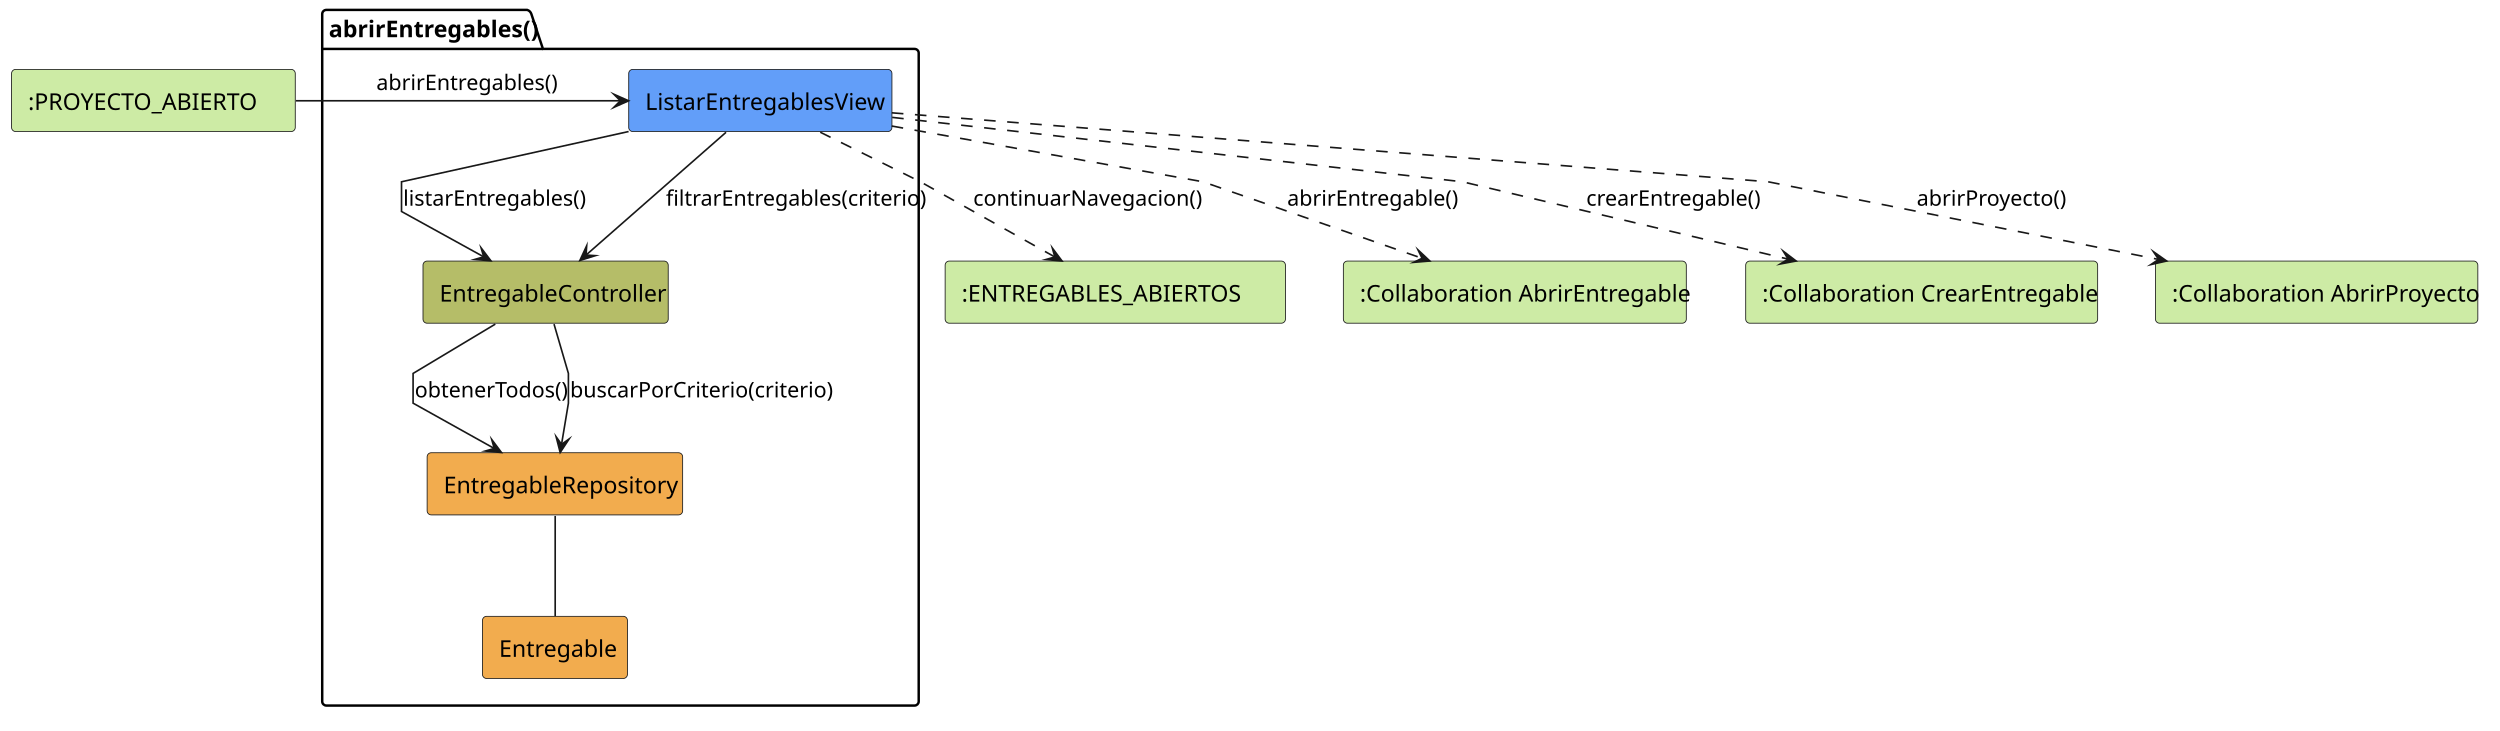
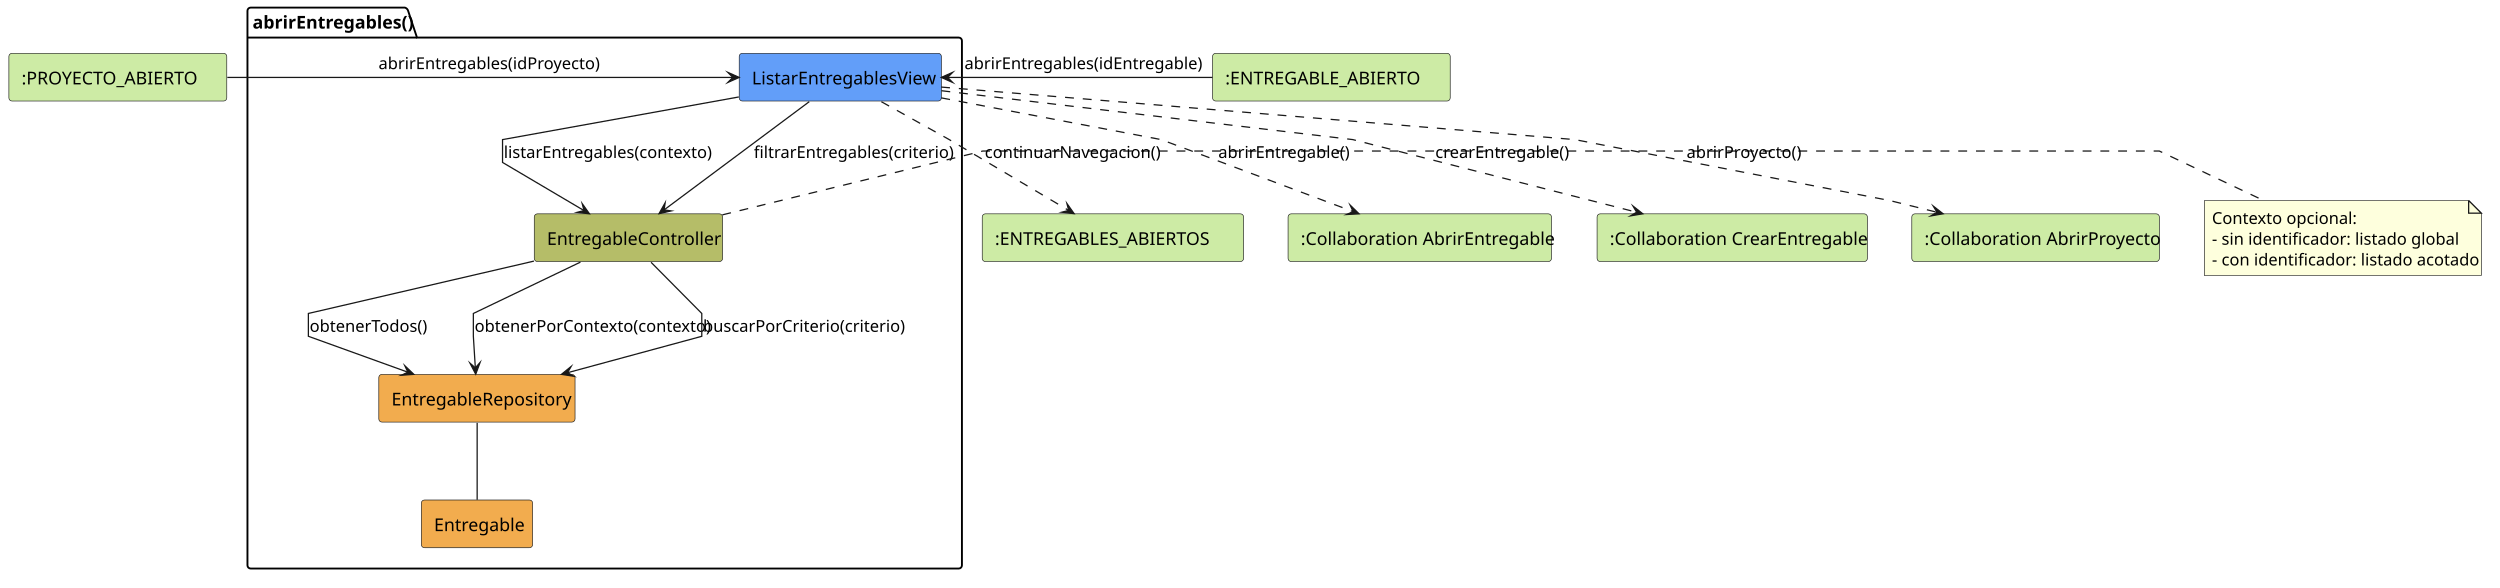
- <svg xmlns="http://www.w3.org/2000/svg" contentStyleType="text/css" data-diagram-type="DESCRIPTION" height="442px" preserveAspectRatio="none" style="width:1513px;height:442px;background:#FFFFFF;" version="1.1" viewBox="0 0 1513 442" width="1513px" zoomAndPan="magnify">
+ <svg xmlns="http://www.w3.org/2000/svg" contentStyleType="text/css" data-diagram-type="DESCRIPTION" height="463px" preserveAspectRatio="none" style="width:1970px;height:463px;background:#FFFFFF;" version="1.1" viewBox="0 0 1970 463" width="1970px" zoomAndPan="magnify">
  <defs />
  <g>
-     <g class="cluster" data-qualified-name="abrirEntregables" data-source-line="4" id="ent0002">
-       <path d="M197.5,6 L319.086,6 A3.75,3.75 0 0 1 321.586,8.5 L328.586,29.609 L553.5,29.609 A2.5,2.5 0 0 1 556,32.109 L556,424.5 A2.5,2.5 0 0 1 553.5,427 L197.5,427 A2.5,2.5 0 0 1 195,424.5 L195,8.5 A2.5,2.5 0 0 1 197.5,6" fill="none" style="stroke:#000000;stroke-width:1.5;" />
+     <g class="cluster" data-qualified-name="abrirEntregables" data-source-line="5" id="ent0003">
+       <path d="M197.5,6 L319.086,6 A3.75,3.75 0 0 1 321.586,8.5 L328.586,29.609 L755.5,29.609 A2.5,2.5 0 0 1 758,32.109 L758,445.5 A2.5,2.5 0 0 1 755.5,448 L197.5,448 A2.5,2.5 0 0 1 195,445.5 L195,8.5 A2.5,2.5 0 0 1 197.5,6" fill="none" style="stroke:#000000;stroke-width:1.5;" />
      <line style="stroke:#000000;stroke-width:1.5;" x1="195" x2="328.586" y1="29.609" y2="29.609" />
      <text fill="#000000" font-family="sans-serif" font-size="14" font-weight="700" lengthAdjust="spacing" textLength="120.586" x="199" y="22.533">abrirEntregables()</text>
    </g>
-     <g class="entity" data-qualified-name="abrirEntregables.ListarEntregablesView" data-source-line="5" id="ent0003">
-       <rect fill="#629EF9" height="37.609" rx="2.5" ry="2.5" style="stroke:#181818;stroke-width:0.5;" width="159.296" x="380.5" y="42" />
-       <text fill="#000000" font-family="sans-serif" font-size="14" lengthAdjust="spacing" textLength="139.296" x="390.5" y="66.533">ListarEntregablesView</text>
+     <g class="entity" data-qualified-name="abrirEntregables.ListarEntregablesView" data-source-line="6" id="ent0004">
+       <rect fill="#629EF9" height="37.609" rx="2.5" ry="2.5" style="stroke:#181818;stroke-width:0.5;" width="159.296" x="582.5" y="42" />
+       <text fill="#000000" font-family="sans-serif" font-size="14" lengthAdjust="spacing" textLength="139.296" x="592.5" y="66.533">ListarEntregablesView</text>
    </g>
-     <g class="entity" data-qualified-name="abrirEntregables.EntregableController" data-source-line="6" id="ent0004">
-       <rect fill="#B5BD68" height="37.609" rx="2.5" ry="2.5" style="stroke:#181818;stroke-width:0.5;" width="148.406" x="256" y="158" />
-       <text fill="#000000" font-family="sans-serif" font-size="14" lengthAdjust="spacing" textLength="128.406" x="266" y="182.533">EntregableController</text>
+     <g class="entity" data-qualified-name="abrirEntregables.EntregableController" data-source-line="7" id="ent0005">
+       <rect fill="#B5BD68" height="37.609" rx="2.5" ry="2.5" style="stroke:#181818;stroke-width:0.5;" width="148.406" x="421" y="168.5" />
+       <text fill="#000000" font-family="sans-serif" font-size="14" lengthAdjust="spacing" textLength="128.406" x="431" y="193.033">EntregableController</text>
    </g>
-     <g class="entity" data-qualified-name="abrirEntregables.EntregableRepository" data-source-line="7" id="ent0005">
-       <rect fill="#F2AC4E" height="37.609" rx="2.5" ry="2.5" style="stroke:#181818;stroke-width:0.5;" width="154.634" x="258.5" y="274" />
-       <text fill="#000000" font-family="sans-serif" font-size="14" lengthAdjust="spacing" textLength="134.634" x="268.5" y="298.533">EntregableRepository</text>
+     <g class="entity" data-qualified-name="abrirEntregables.EntregableRepository" data-source-line="8" id="ent0006">
+       <rect fill="#F2AC4E" height="37.609" rx="2.5" ry="2.5" style="stroke:#181818;stroke-width:0.5;" width="154.634" x="298.5" y="295" />
+       <text fill="#000000" font-family="sans-serif" font-size="14" lengthAdjust="spacing" textLength="134.634" x="308.5" y="319.533">EntregableRepository</text>
    </g>
-     <g class="entity" data-qualified-name="abrirEntregables.Entregable" data-source-line="8" id="ent0006">
-       <rect fill="#F2AC4E" height="37.609" rx="2.5" ry="2.5" style="stroke:#181818;stroke-width:0.5;" width="87.717" x="292" y="373" />
-       <text fill="#000000" font-family="sans-serif" font-size="14" lengthAdjust="spacing" textLength="67.717" x="302" y="397.533">Entregable</text>
+     <g class="entity" data-qualified-name="abrirEntregables.Entregable" data-source-line="9" id="ent0007">
+       <rect fill="#F2AC4E" height="37.609" rx="2.5" ry="2.5" style="stroke:#181818;stroke-width:0.5;" width="87.717" x="332" y="394" />
+       <text fill="#000000" font-family="sans-serif" font-size="14" lengthAdjust="spacing" textLength="67.717" x="342" y="418.533">Entregable</text>
    </g>
-     <g class="entity" data-qualified-name="EstadoEntrada" data-source-line="3" id="ent0001">
+     <g class="entity" data-qualified-name="EstadoEntrada1" data-source-line="3" id="ent0001">
      <rect fill="#CDEBA5" height="37.609" rx="2.5" ry="2.5" style="stroke:#181818;stroke-width:0.5;" width="171.696" x="7" y="42" />
      <text fill="#000000" font-family="sans-serif" font-size="14" lengthAdjust="spacing" textLength="151.696" x="17" y="66.533">:PROYECTO_ABIERTO</text>
    </g>
-     <g class="entity" data-qualified-name="EstadoSalida" data-source-line="11" id="ent0007">
-       <rect fill="#CDEBA5" height="37.609" rx="2.5" ry="2.5" style="stroke:#181818;stroke-width:0.5;" width="205.944" x="572" y="158" />
-       <text fill="#000000" font-family="sans-serif" font-size="14" lengthAdjust="spacing" textLength="185.944" x="582" y="182.533">:ENTREGABLES_ABIERTOS</text>
+     <g class="entity" data-qualified-name="EstadoEntrada2" data-source-line="4" id="ent0002">
+       <rect fill="#CDEBA5" height="37.609" rx="2.5" ry="2.5" style="stroke:#181818;stroke-width:0.5;" width="187.269" x="955.5" y="42" />
+       <text fill="#000000" font-family="sans-serif" font-size="14" lengthAdjust="spacing" textLength="167.269" x="965.5" y="66.533">:ENTREGABLE_ABIERTO</text>
    </g>
-     <g class="entity" data-qualified-name="AbrirEntregable" data-source-line="12" id="ent0008">
-       <rect fill="#CDEBA5" height="37.609" rx="2.5" ry="2.5" style="stroke:#181818;stroke-width:0.5;" width="207.551" x="813" y="158" />
-       <text fill="#000000" font-family="sans-serif" font-size="14" lengthAdjust="spacing" textLength="187.551" x="823" y="182.533">:Collaboration AbrirEntregable</text>
+     <g class="entity" data-qualified-name="EstadoSalida" data-source-line="12" id="ent0008">
+       <rect fill="#CDEBA5" height="37.609" rx="2.5" ry="2.5" style="stroke:#181818;stroke-width:0.5;" width="205.944" x="774" y="168.5" />
+       <text fill="#000000" font-family="sans-serif" font-size="14" lengthAdjust="spacing" textLength="185.944" x="784" y="193.033">:ENTREGABLES_ABIERTOS</text>
    </g>
-     <g class="entity" data-qualified-name="CrearEntregable" data-source-line="13" id="ent0009">
-       <rect fill="#CDEBA5" height="37.609" rx="2.5" ry="2.5" style="stroke:#181818;stroke-width:0.5;" width="212.999" x="1056.5" y="158" />
-       <text fill="#000000" font-family="sans-serif" font-size="14" lengthAdjust="spacing" textLength="192.999" x="1066.5" y="182.533">:Collaboration CrearEntregable</text>
+     <g class="entity" data-qualified-name="AbrirEntregable" data-source-line="13" id="ent0009">
+       <rect fill="#CDEBA5" height="37.609" rx="2.5" ry="2.5" style="stroke:#181818;stroke-width:0.5;" width="207.551" x="1015" y="168.5" />
+       <text fill="#000000" font-family="sans-serif" font-size="14" lengthAdjust="spacing" textLength="187.551" x="1025" y="193.033">:Collaboration AbrirEntregable</text>
    </g>
-     <g class="entity" data-qualified-name="AbrirProyecto" data-source-line="14" id="ent0010">
-       <rect fill="#CDEBA5" height="37.609" rx="2.5" ry="2.5" style="stroke:#181818;stroke-width:0.5;" width="195.082" x="1304.5" y="158" />
-       <text fill="#000000" font-family="sans-serif" font-size="14" lengthAdjust="spacing" textLength="175.082" x="1314.5" y="182.533">:Collaboration AbrirProyecto</text>
+     <g class="entity" data-qualified-name="CrearEntregable" data-source-line="14" id="ent0010">
+       <rect fill="#CDEBA5" height="37.609" rx="2.5" ry="2.5" style="stroke:#181818;stroke-width:0.5;" width="212.999" x="1258.5" y="168.5" />
+       <text fill="#000000" font-family="sans-serif" font-size="14" lengthAdjust="spacing" textLength="192.999" x="1268.5" y="193.033">:Collaboration CrearEntregable</text>
    </g>
-     <g class="link" data-entity-1="ent0001" data-entity-2="ent0003" data-link-type="dependency" data-source-line="16" id="lnk11">
-       <path d="M179.05,61 C239.96,61 316.05,61 375.45,61" fill="none" id="EstadoEntrada-to-ListarEntregablesView" style="stroke:#181818;stroke-width:1;" />
-       <polygon fill="#181818" points="380.45,61,371.45,57,375.45,61,371.45,65,380.45,61" style="stroke:#181818;stroke-width:1;stroke-linejoin:miter;stroke-miterlimit:10;" />
-       <text fill="#000000" font-family="sans-serif" font-size="13" lengthAdjust="spacing" textLength="104.044" x="227.75" y="54.495">abrirEntregables()</text>
+     <g class="entity" data-qualified-name="AbrirProyecto" data-source-line="15" id="ent0011">
+       <rect fill="#CDEBA5" height="37.609" rx="2.5" ry="2.5" style="stroke:#181818;stroke-width:0.5;" width="195.082" x="1506.5" y="168.5" />
+       <text fill="#000000" font-family="sans-serif" font-size="14" lengthAdjust="spacing" textLength="175.082" x="1516.5" y="193.033">:Collaboration AbrirProyecto</text>
    </g>
-     <g class="link" data-entity-1="ent0003" data-entity-2="ent0004" data-link-type="dependency" data-source-line="18" id="lnk12">
-       <path d="M380.43,79.6 C318.5,93.3 243,110 243,110 C243,110 243,128 243,128 C243,128 268.092,141.845 292.732,155.435" fill="none" id="ListarEntregablesView-to-EntregableController" style="stroke:#181818;stroke-width:1;" />
-       <polygon fill="#181818" points="297.11,157.85,291.161,150.001,292.732,155.435,287.297,157.006,297.11,157.85" style="stroke:#181818;stroke-width:1;stroke-linejoin:miter;stroke-miterlimit:10;" />
-       <text fill="#000000" font-family="sans-serif" font-size="13" lengthAdjust="spacing" textLength="105.485" x="244" y="124.495">listarEntregables()</text>
+     <g class="entity" data-qualified-name="GMN20" data-source-line="27" id="ent0021">
+       <path d="M1737,158 L1737,217.055 L1955.285,217.055 L1955.285,168 L1945.285,158 L1737,158" fill="#FEFFDD" style="stroke:#181818;stroke-width:0.5;" />
+       <path d="M1945.285,158 L1945.285,168 L1955.285,168 L1945.285,158" fill="#FEFFDD" style="stroke:#181818;stroke-width:1;" />
+       <text fill="#000000" font-family="sans-serif" font-size="13" lengthAdjust="spacing" textLength="107.682" x="1743" y="176.495">Contexto opcional:</text>
+       <text fill="#000000" font-family="sans-serif" font-size="13" lengthAdjust="spacing" textLength="181.378" x="1743" y="192.847">- sin identificador: listado global</text>
+       <text fill="#000000" font-family="sans-serif" font-size="13" lengthAdjust="spacing" textLength="197.285" x="1743" y="209.198">- con identificador: listado acotado</text>
    </g>
-     <g class="link" data-entity-1="ent0003" data-entity-2="ent0004" data-link-type="dependency" data-source-line="19" id="lnk13">
-       <path d="M439.4,80.06 C415.2,101.28 379.04,133.005 354.69,154.345" fill="none" id="ListarEntregablesView-to-EntregableController-1" style="stroke:#181818;stroke-width:1;" />
-       <polygon fill="#181818" points="350.93,157.64,360.335,154.716,354.69,154.345,355.062,148.7,350.93,157.64" style="stroke:#181818;stroke-width:1;stroke-linejoin:miter;stroke-miterlimit:10;" />
-       <text fill="#000000" font-family="sans-serif" font-size="13" lengthAdjust="spacing" textLength="145.933" x="403" y="124.495">filtrarEntregables(criterio)</text>
+     <g class="link" data-entity-1="ent0001" data-entity-2="ent0004" data-link-type="dependency" data-source-line="17" id="lnk12">
+       <path d="M179.11,61 C288.62,61 471.23,61 577.49,61" fill="none" id="EstadoEntrada1-to-ListarEntregablesView" style="stroke:#181818;stroke-width:1;" />
+       <polygon fill="#181818" points="582.49,61,573.49,57,577.49,61,573.49,65,582.49,61" style="stroke:#181818;stroke-width:1;stroke-linejoin:miter;stroke-miterlimit:10;" />
+       <text fill="#000000" font-family="sans-serif" font-size="13" lengthAdjust="spacing" textLength="165.464" x="298.25" y="54.495">abrirEntregables(idProyecto)</text>
+     </g>
+     <g class="link" data-entity-1="ent0002" data-entity-2="ent0004" data-link-type="dependency" data-source-line="18" id="lnk13">
+       <path d="M955.41,61 C890.07,61 808.78,61 746.72,61" fill="none" id="EstadoEntrada2-to-ListarEntregablesView" style="stroke:#181818;stroke-width:1;" />
+       <polygon fill="#181818" points="741.72,61,750.72,65,746.72,61,750.72,57,741.72,61" style="stroke:#181818;stroke-width:1;stroke-linejoin:miter;stroke-miterlimit:10;" />
+       <text fill="#000000" font-family="sans-serif" font-size="13" lengthAdjust="spacing" textLength="177.042" x="760" y="54.495">abrirEntregables(idEntregable)</text>
    </g>
    <g class="link" data-entity-1="ent0004" data-entity-2="ent0005" data-link-type="dependency" data-source-line="20" id="lnk14">
-       <path d="M299.76,196.15 C277.1,209.74 250,226 250,226 C250,226 250,244 250,244 C250,244 274.764,257.824 299.123,271.414" fill="none" id="EntregableController-to-EntregableRepository" style="stroke:#181818;stroke-width:1;" />
-       <polygon fill="#181818" points="303.49,273.85,297.579,265.972,299.123,271.414,293.682,272.958,303.49,273.85" style="stroke:#181818;stroke-width:1;stroke-linejoin:miter;stroke-miterlimit:10;" />
-       <text fill="#000000" font-family="sans-serif" font-size="13" lengthAdjust="spacing" textLength="88.88" x="251" y="240.495">obtenerTodos()</text>
+       <path d="M582.19,76.4 C503.84,90.54 396,110 396,110 C396,110 396,128 396,128 C396,128 431.095,148.736 460.185,165.926" fill="none" id="ListarEntregablesView-to-EntregableController" style="stroke:#181818;stroke-width:1;" />
+       <polygon fill="#181818" points="464.49,168.47,458.777,160.448,460.185,165.926,454.707,167.335,464.49,168.47" style="stroke:#181818;stroke-width:1;stroke-linejoin:miter;stroke-miterlimit:10;" />
+       <text fill="#000000" font-family="sans-serif" font-size="13" lengthAdjust="spacing" textLength="154.629" x="397" y="124.495">listarEntregables(contexto)</text>
    </g>
    <g class="link" data-entity-1="ent0004" data-entity-2="ent0005" data-link-type="dependency" data-source-line="21" id="lnk15">
-       <path d="M335.29,196.15 C339.26,209.74 344,226 344,226 C344,226 344,244 344,244 C344,244 342.114,255.328 339.844,268.918" fill="none" id="EntregableController-to-EntregableRepository-1" style="stroke:#181818;stroke-width:1;" />
-       <polygon fill="#181818" points="339.02,273.85,344.448,265.632,339.844,268.918,336.557,264.314,339.02,273.85" style="stroke:#181818;stroke-width:1;stroke-linejoin:miter;stroke-miterlimit:10;" />
-       <text fill="#000000" font-family="sans-serif" font-size="13" lengthAdjust="spacing" textLength="148.808" x="345" y="240.495">buscarPorCriterio(criterio)</text>
+       <path d="M637.72,80.1 C606.05,103.71 554.999,141.772 523.319,165.382" fill="none" id="ListarEntregablesView-to-EntregableController-1" style="stroke:#181818;stroke-width:1;" />
+       <polygon fill="#181818" points="519.31,168.37,528.917,166.199,523.319,165.382,524.136,159.785,519.31,168.37" style="stroke:#181818;stroke-width:1;stroke-linejoin:miter;stroke-miterlimit:10;" />
+       <text fill="#000000" font-family="sans-serif" font-size="13" lengthAdjust="spacing" textLength="145.933" x="594" y="124.495">filtrarEntregables(criterio)</text>
    </g>
-     <g class="link" data-entity-1="ent0005" data-entity-2="ent0006" data-link-type="association" data-source-line="22" id="lnk16">
-       <path d="M336,312.24 C336,329.59 336,355.52 336,372.84" fill="none" id="EntregableRepository-Entregable" style="stroke:#181818;stroke-width:1;" />
+     <g class="link" data-entity-1="ent0005" data-entity-2="ent0006" data-link-type="dependency" data-source-line="22" id="lnk16">
+       <path d="M420.75,205.74 C346.42,222.99 243,247 243,247 C243,247 243,265 243,265 C243,265 283.657,279.673 321.397,293.293" fill="none" id="EntregableController-to-EntregableRepository" style="stroke:#181818;stroke-width:1;" />
+       <polygon fill="#181818" points="326.1,294.99,318.992,288.172,321.397,293.293,316.277,295.697,326.1,294.99" style="stroke:#181818;stroke-width:1;stroke-linejoin:miter;stroke-miterlimit:10;" />
+       <text fill="#000000" font-family="sans-serif" font-size="13" lengthAdjust="spacing" textLength="88.88" x="244" y="261.495">obtenerTodos()</text>
    </g>
-     <g class="link" data-entity-1="ent0003" data-entity-2="ent0007" data-link-type="dependency" data-source-line="23" id="lnk17">
-       <path d="M496.4,80.01 C523.92,93.63 557,110 557,110 C557,110 603.457,135.978 638.397,155.529" fill="none" id="ListarEntregablesView-to-EstadoSalida" style="stroke:#181818;stroke-width:1;stroke-dasharray:7,7;" />
-       <polygon fill="#181818" points="642.76,157.97,636.859,150.085,638.397,155.529,632.953,157.066,642.76,157.97" style="stroke:#181818;stroke-width:1;stroke-linejoin:miter;stroke-miterlimit:10;" />
-       <text fill="#000000" font-family="sans-serif" font-size="13" lengthAdjust="spacing" textLength="130.793" x="589" y="124.495">continuarNavegacion()</text>
+     <g class="link" data-entity-1="ent0005" data-entity-2="ent0006" data-link-type="dependency" data-source-line="23" id="lnk17">
+       <path d="M457.4,206.53 C421.55,223.72 373,247 373,247 C373,247 373,265 373,265 C373,265 373.708,276.27 374.558,289.86" fill="none" id="EntregableController-to-EntregableRepository-1" style="stroke:#181818;stroke-width:1;" />
+       <polygon fill="#181818" points="374.87,294.85,378.3,285.618,374.558,289.86,370.316,286.117,374.87,294.85" style="stroke:#181818;stroke-width:1;stroke-linejoin:miter;stroke-miterlimit:10;" />
+       <text fill="#000000" font-family="sans-serif" font-size="13" lengthAdjust="spacing" textLength="174.154" x="374" y="261.495">obtenerPorContexto(contexto)</text>
    </g>
-     <g class="link" data-entity-1="ent0003" data-entity-2="ent0008" data-link-type="dependency" data-source-line="24" id="lnk18">
-       <path d="M539.68,76.27 C618.68,90.42 728,110 728,110 C728,110 804.68,136.771 860.63,156.321" fill="none" id="ListarEntregablesView-to-AbrirEntregable" style="stroke:#181818;stroke-width:1;stroke-dasharray:7,7;" />
-       <polygon fill="#181818" points="865.35,157.97,858.173,151.225,860.63,156.321,855.534,158.777,865.35,157.97" style="stroke:#181818;stroke-width:1;stroke-linejoin:miter;stroke-miterlimit:10;" />
-       <text fill="#000000" font-family="sans-serif" font-size="13" lengthAdjust="spacing" textLength="97.544" x="779" y="124.495">abrirEntregable()</text>
+     <g class="link" data-entity-1="ent0005" data-entity-2="ent0006" data-link-type="dependency" data-source-line="24" id="lnk18">
+       <path d="M513.03,206.69 C530.06,223.86 553,247 553,247 C553,247 553,265 553,265 C553,265 497.466,280.062 447.236,293.682" fill="none" id="EntregableController-to-EntregableRepository-2" style="stroke:#181818;stroke-width:1;" />
+       <polygon fill="#181818" points="442.41,294.99,452.143,296.495,447.236,293.682,450.05,288.774,442.41,294.99" style="stroke:#181818;stroke-width:1;stroke-linejoin:miter;stroke-miterlimit:10;" />
+       <text fill="#000000" font-family="sans-serif" font-size="13" lengthAdjust="spacing" textLength="148.808" x="554" y="261.495">buscarPorCriterio(criterio)</text>
    </g>
-     <g class="link" data-entity-1="ent0003" data-entity-2="ent0009" data-link-type="dependency" data-source-line="25" id="lnk19">
-       <path d="M539.94,71.03 C663.05,84.93 885,110 885,110 C885,110 999.855,137.265 1082.175,156.815" fill="none" id="ListarEntregablesView-to-CrearEntregable" style="stroke:#181818;stroke-width:1;stroke-dasharray:7,7;" />
-       <polygon fill="#181818" points="1087.04,157.97,1079.208,151.999,1082.175,156.815,1077.359,159.782,1087.04,157.97" style="stroke:#181818;stroke-width:1;stroke-linejoin:miter;stroke-miterlimit:10;" />
-       <text fill="#000000" font-family="sans-serif" font-size="13" lengthAdjust="spacing" textLength="101.156" x="960" y="124.495">crearEntregable()</text>
+     <g class="link" data-entity-1="ent0006" data-entity-2="ent0007" data-link-type="association" data-source-line="25" id="lnk19">
+       <path d="M376,333.24 C376,350.59 376,376.52 376,393.84" fill="none" id="EntregableRepository-Entregable" style="stroke:#181818;stroke-width:1;" />
    </g>
-     <g class="link" data-entity-1="ent0003" data-entity-2="ent0010" data-link-type="dependency" data-source-line="26" id="lnk20">
-       <path d="M539.75,68.28 C705.09,81.29 1070,110 1070,110 C1070,110 1208.076,137.445 1306.376,156.995" fill="none" id="ListarEntregablesView-to-AbrirProyecto" style="stroke:#181818;stroke-width:1;stroke-dasharray:7,7;" />
-       <polygon fill="#181818" points="1311.28,157.97,1303.233,152.291,1306.376,156.995,1301.673,160.138,1311.28,157.97" style="stroke:#181818;stroke-width:1;stroke-linejoin:miter;stroke-miterlimit:10;" />
-       <text fill="#000000" font-family="sans-serif" font-size="13" lengthAdjust="spacing" textLength="85.966" x="1160" y="124.495">abrirProyecto()</text>
+     <g class="link" data-entity-1="ent0005" data-entity-2="ent0021" data-link-type="association" data-source-line="27" id="lnk22">
+       <path d="M569.17,169.32 C651.97,149.03 774.5,119 774.5,119 C774.5,119 1701.5,119 1701.5,119 C1701.5,119 1744.41,139.34 1783.46,157.85" fill="none" id="EntregableController-GMN20" style="stroke:#181818;stroke-width:1;stroke-dasharray:7,7;" />
+     </g>
+     <g class="link" data-entity-1="ent0004" data-entity-2="ent0008" data-link-type="dependency" data-source-line="31" id="lnk23">
+       <path d="M694.51,80.15 C718.87,93.74 748,110 748,110 C748,110 803.979,143.2 842.129,165.82" fill="none" id="ListarEntregablesView-to-EstadoSalida" style="stroke:#181818;stroke-width:1;stroke-dasharray:7,7;" />
+       <polygon fill="#181818" points="846.43,168.37,840.729,160.339,842.129,165.82,836.648,167.221,846.43,168.37" style="stroke:#181818;stroke-width:1;stroke-linejoin:miter;stroke-miterlimit:10;" />
+       <text fill="#000000" font-family="sans-serif" font-size="13" lengthAdjust="spacing" textLength="130.793" x="776" y="124.495">continuarNavegacion()</text>
+     </g>
+     <g class="link" data-entity-1="ent0004" data-entity-2="ent0009" data-link-type="dependency" data-source-line="32" id="lnk24">
+       <path d="M741.7,77.12 C815.86,91.19 915,110 915,110 C915,110 1005.918,144.094 1066.228,166.714" fill="none" id="ListarEntregablesView-to-AbrirEntregable" style="stroke:#181818;stroke-width:1;stroke-dasharray:7,7;" />
+       <polygon fill="#181818" points="1070.91,168.47,1063.888,161.564,1066.228,166.714,1061.079,169.055,1070.91,168.47" style="stroke:#181818;stroke-width:1;stroke-linejoin:miter;stroke-miterlimit:10;" />
+       <text fill="#000000" font-family="sans-serif" font-size="13" lengthAdjust="spacing" textLength="97.544" x="960" y="124.495">abrirEntregable()</text>
+     </g>
+     <g class="link" data-entity-1="ent0004" data-entity-2="ent0010" data-link-type="dependency" data-source-line="33" id="lnk25">
+       <path d="M741.82,71.48 C859.56,85.47 1066,110 1066,110 C1066,110 1201.276,144.611 1289.676,167.231" fill="none" id="ListarEntregablesView-to-CrearEntregable" style="stroke:#181818;stroke-width:1;stroke-dasharray:7,7;" />
+       <polygon fill="#181818" points="1294.52,168.47,1286.793,162.364,1289.676,167.231,1284.809,170.114,1294.52,168.47" style="stroke:#181818;stroke-width:1;stroke-linejoin:miter;stroke-miterlimit:10;" />
+       <text fill="#000000" font-family="sans-serif" font-size="13" lengthAdjust="spacing" textLength="101.156" x="1131" y="124.495">crearEntregable()</text>
+     </g>
+     <g class="link" data-entity-1="ent0004" data-entity-2="ent0011" data-link-type="dependency" data-source-line="34" id="lnk26">
+       <path d="M741.6,68.6 C900.3,81.76 1241,110 1241,110 C1241,110 1489,158 1489,158 C1489,158 1503.497,161.586 1526.317,167.246" fill="none" id="ListarEntregablesView-to-AbrirProyecto" style="stroke:#181818;stroke-width:1;stroke-dasharray:7,7;" />
+       <polygon fill="#181818" points="1531.17,168.45,1523.398,162.401,1526.317,167.246,1521.472,170.166,1531.17,168.45" style="stroke:#181818;stroke-width:1;stroke-linejoin:miter;stroke-miterlimit:10;" />
+       <text fill="#000000" font-family="sans-serif" font-size="13" lengthAdjust="spacing" textLength="85.966" x="1329" y="124.495">abrirProyecto()</text>
    </g>
  </g>
</svg>
